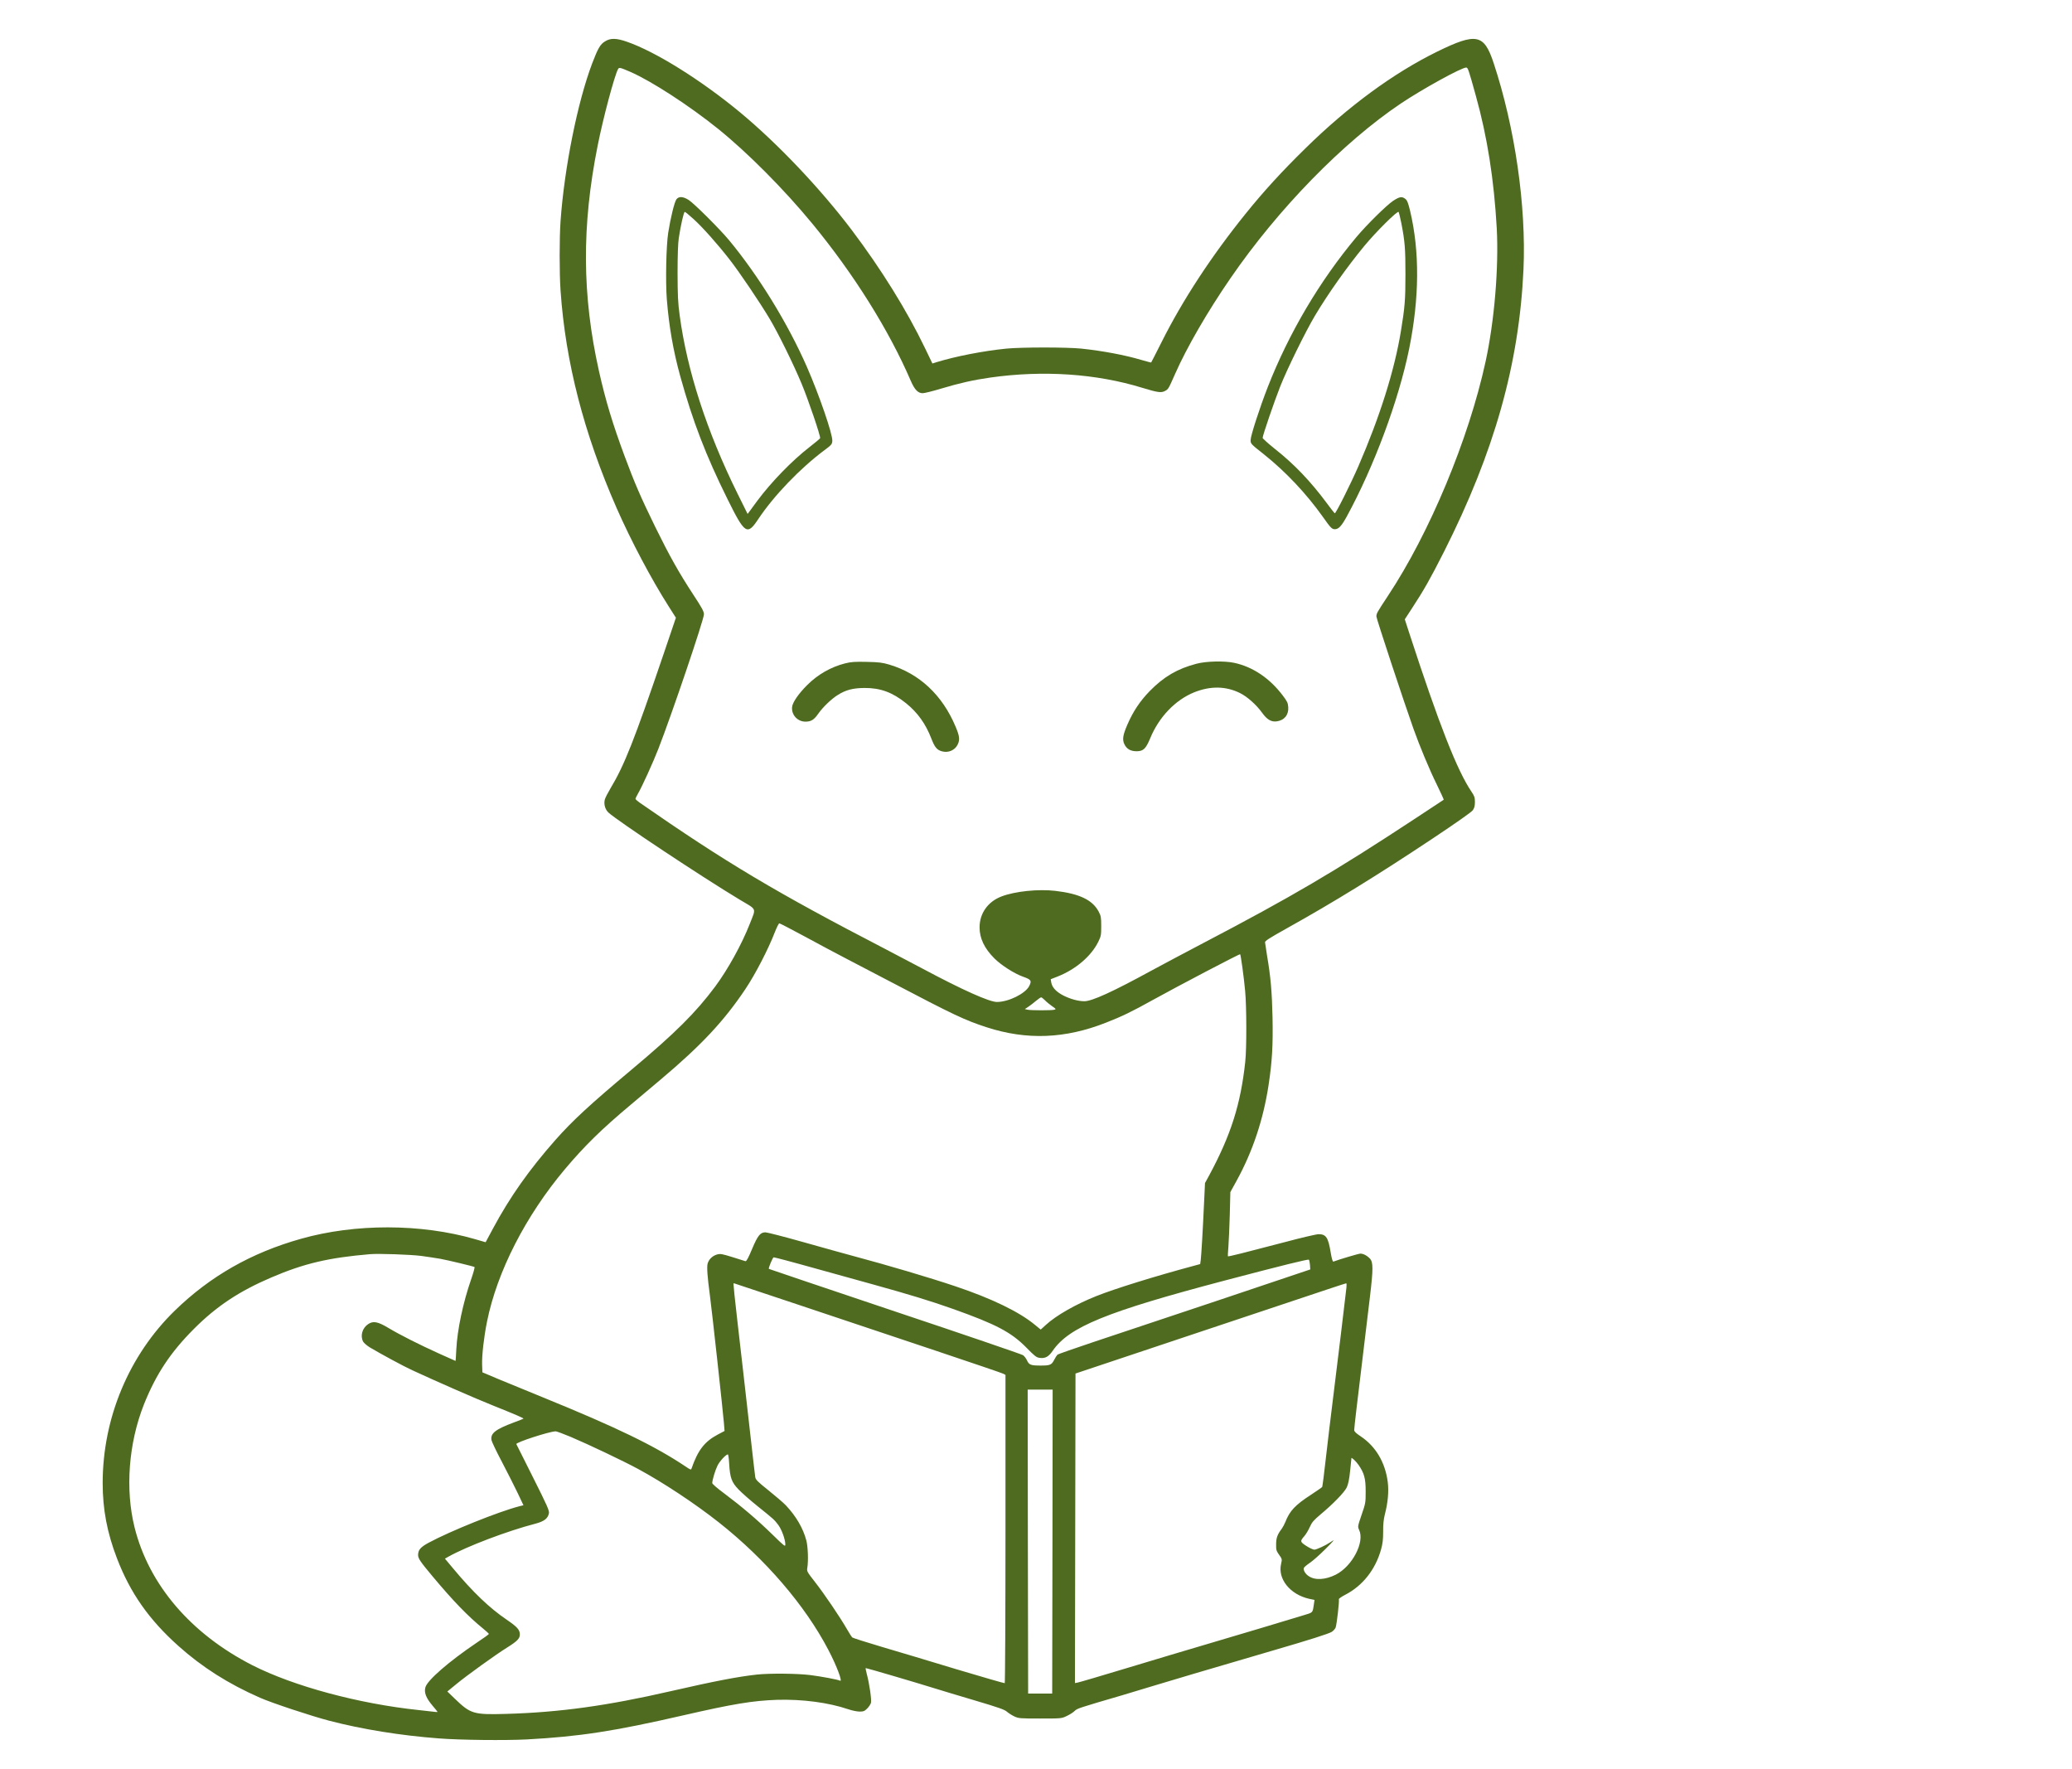
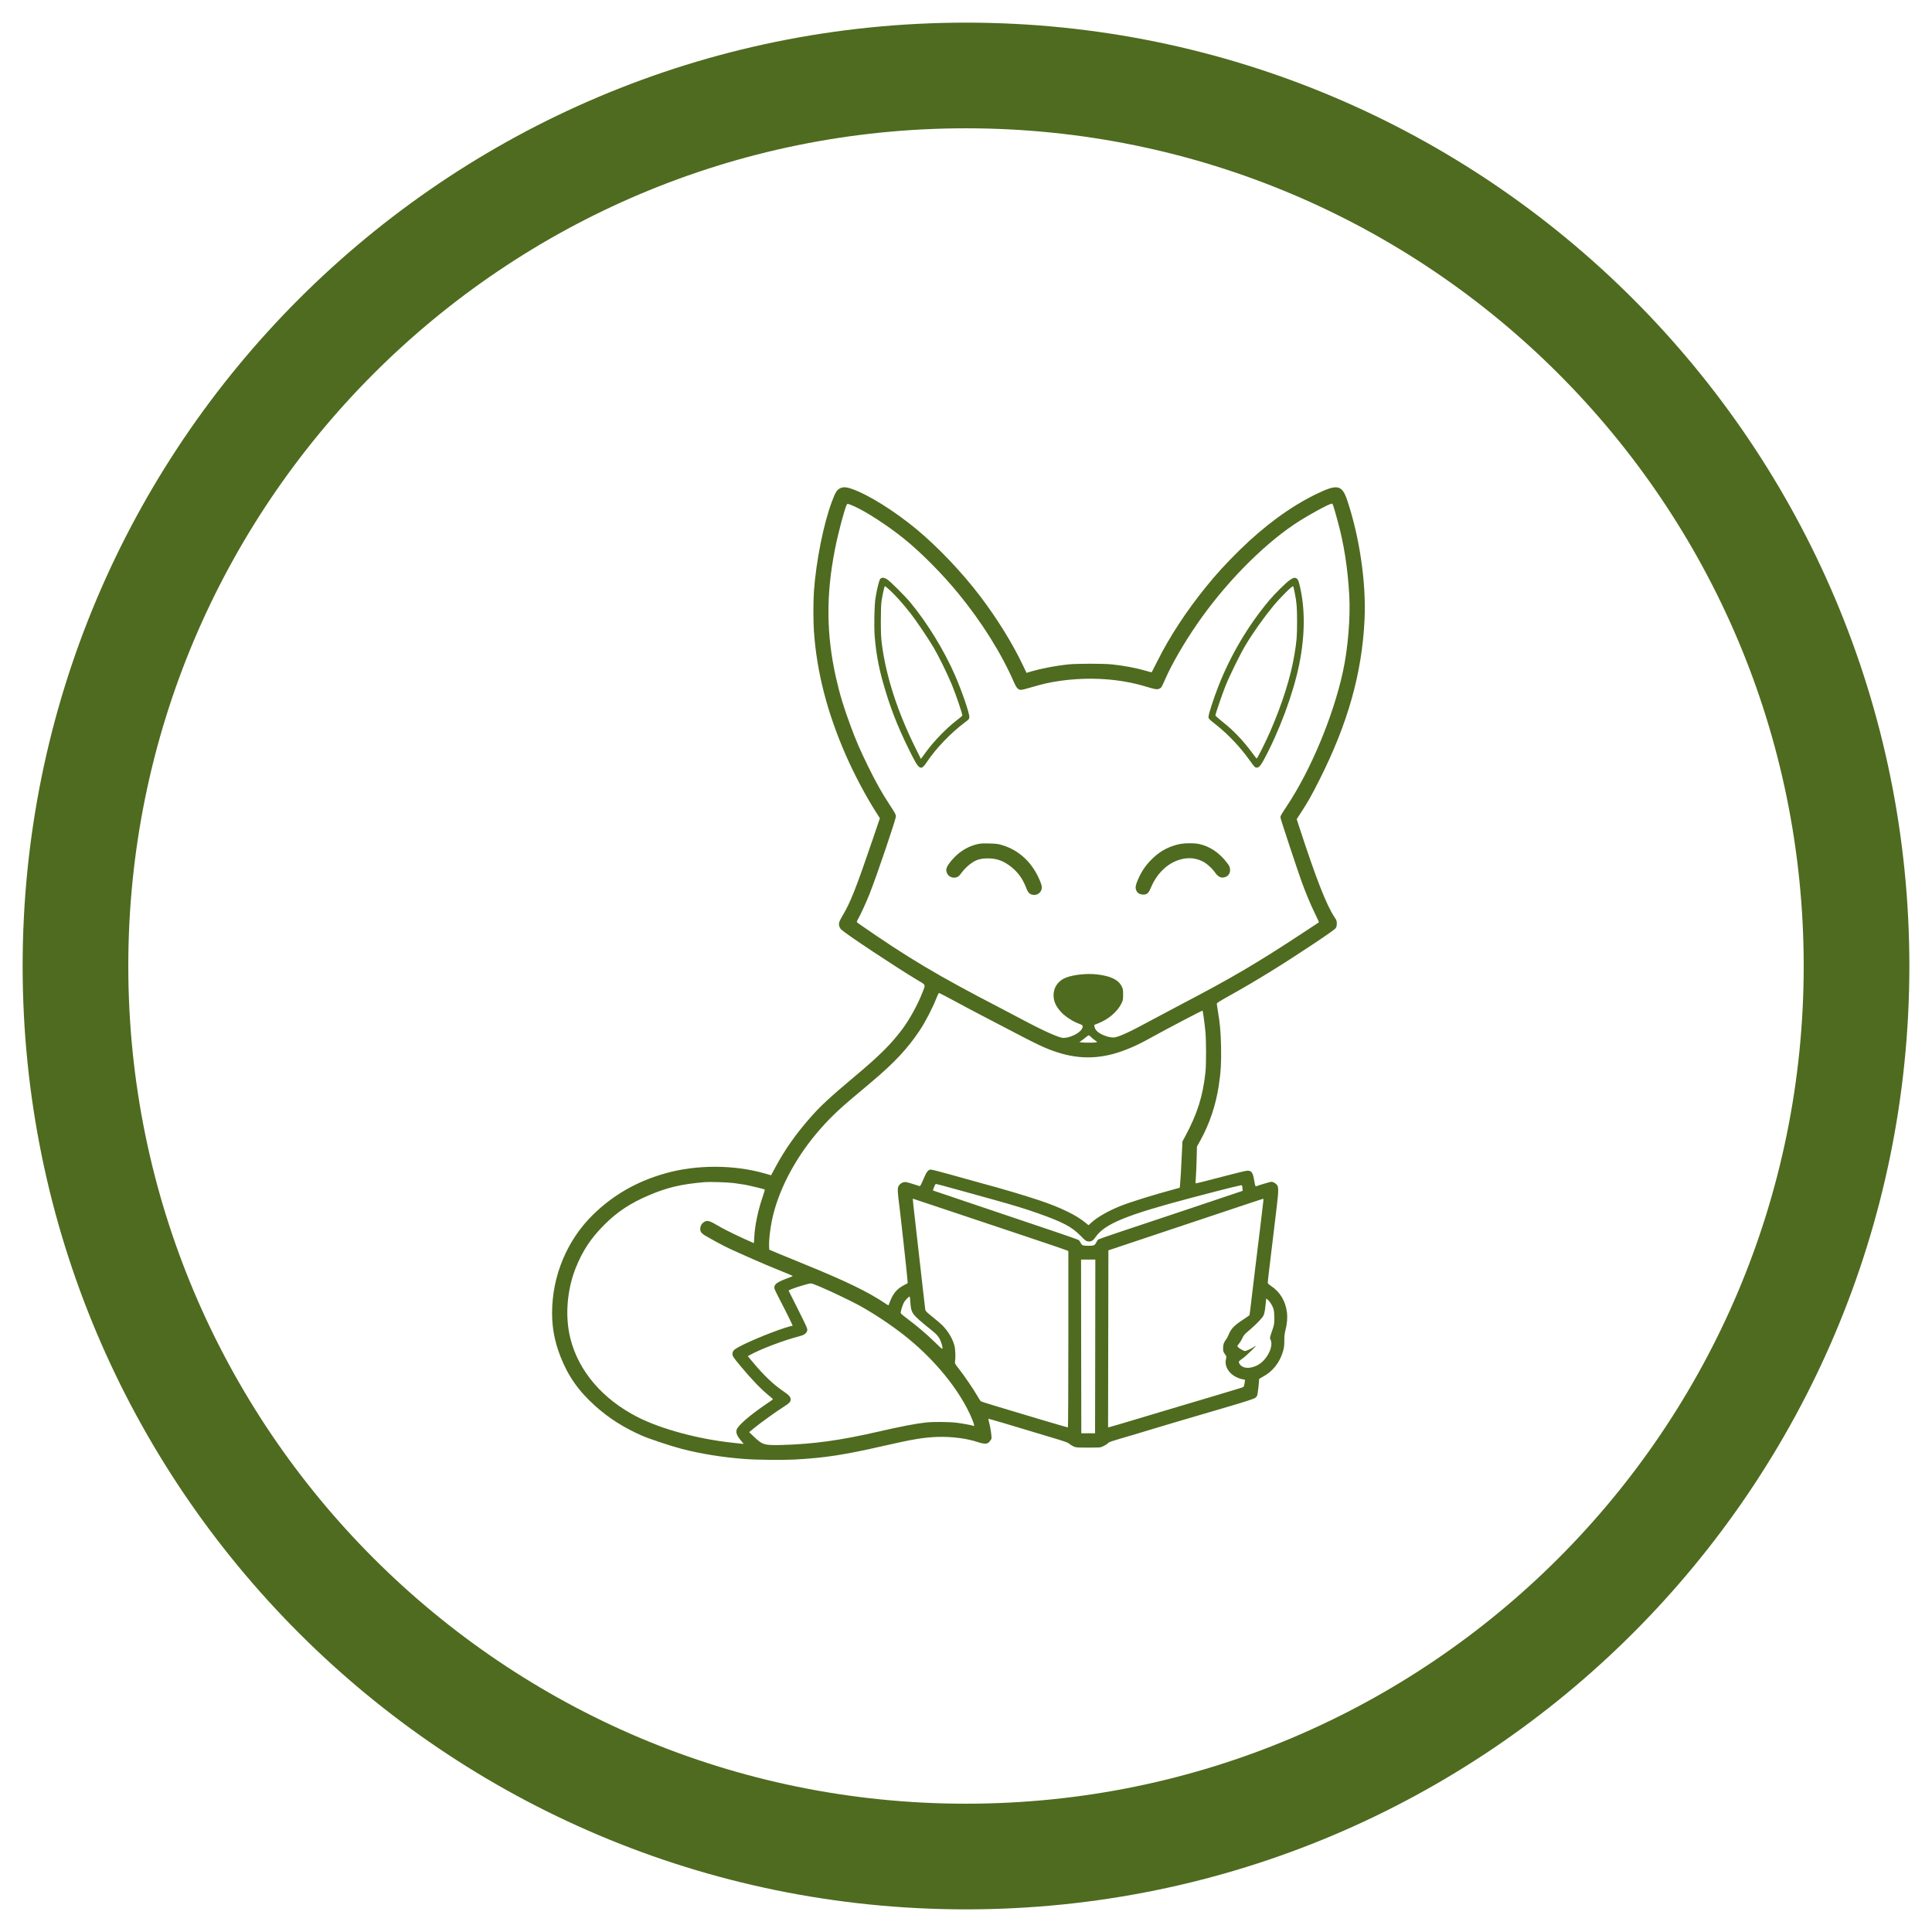
- <svg xmlns="http://www.w3.org/2000/svg" viewBox="0 0 2240 1912">
-   <g transform="translate(0,1912) scale(0.1,-0.1)" fill="#4E6B1F" stroke="none">
-     <path d="M6543 18674 c-53 -31 -78 -74 -141 -239 -159 -420 -301 -1129 -342 -1705 -13 -185 -13 -563 0 -750 53 -774 252 -1544 606 -2351 158 -359 376 -770 564 -1065 l77 -121 -132 -389 c-320 -940 -425 -1205 -574 -1453 -28 -47 -56 -101 -62 -121 -14 -48 2 -108 38 -142 97 -90 1007 -694 1421 -943 189 -113 177 -83 108 -260 -86 -220 -236 -492 -374 -678 -209 -281 -433 -504 -906 -900 -450 -377 -636 -549 -822 -759 -283 -321 -489 -612 -673 -954 l-81 -151 -117 34 c-583 168 -1295 169 -1880 3 -537 -151 -980 -404 -1362 -775 -496 -482 -781 -1162 -781 -1865 0 -285 48 -537 155 -815 143 -373 347 -663 664 -946 256 -229 539 -409 881 -559 126 -56 557 -199 750 -249 352 -92 772 -160 1185 -191 231 -18 716 -23 950 -11 569 31 941 88 1690 260 545 125 754 159 1015 168 273 8 556 -29 771 -102 40 -14 95 -25 122 -25 42 0 54 5 82 33 19 19 37 47 41 62 8 33 -18 211 -45 310 -10 36 -15 65 -11 65 12 0 573 -165 725 -213 77 -24 282 -86 455 -137 256 -76 321 -99 345 -121 17 -15 53 -38 80 -51 48 -22 61 -23 280 -23 229 0 230 0 287 27 32 15 70 39 85 54 28 28 41 32 513 170 85 25 241 72 345 104 167 51 541 162 1310 387 368 107 578 174 611 194 18 11 37 32 43 47 12 29 42 289 35 306 -2 6 29 28 68 48 190 98 328 273 389 493 17 61 22 106 22 190 -1 78 5 132 18 185 34 130 44 249 32 349 -27 214 -130 387 -293 496 -51 34 -70 52 -70 68 0 12 11 117 25 232 43 359 114 948 146 1215 35 295 35 367 -1 406 -31 33 -72 54 -103 54 -19 0 -227 -62 -291 -86 -9 -3 -18 26 -31 103 -26 158 -50 193 -130 193 -23 0 -187 -38 -366 -86 -430 -113 -609 -158 -614 -153 -2 3 0 49 5 104 4 55 11 210 15 345 l6 245 69 125 c172 314 287 657 344 1030 39 256 49 432 43 735 -6 273 -20 438 -59 665 -11 69 -21 134 -22 145 -1 15 49 47 239 153 499 278 972 569 1572 968 260 173 420 286 435 306 17 25 23 46 23 89 0 49 -5 64 -36 110 -156 230 -351 726 -675 1720 l-47 145 75 115 c134 205 199 320 348 614 545 1079 813 2031 860 3051 31 686 -92 1536 -322 2231 -104 316 -186 333 -613 124 -472 -232 -961 -591 -1424 -1046 -252 -247 -450 -463 -644 -704 -370 -458 -682 -935 -908 -1386 -61 -121 -112 -221 -114 -223 -1 -2 -48 11 -104 27 -182 54 -417 98 -651 123 -159 16 -644 16 -810 0 -250 -25 -547 -83 -753 -146 l-47 -15 -79 164 c-197 410 -474 856 -794 1280 -341 450 -800 934 -1208 1272 -418 346 -912 655 -1222 762 -112 39 -176 41 -234 5z m272 -331 c229 -100 637 -365 950 -617 317 -256 710 -651 1014 -1020 451 -547 830 -1152 1068 -1704 41 -94 77 -132 128 -132 19 0 108 22 197 49 200 60 350 94 533 120 572 81 1145 43 1645 -111 167 -51 204 -56 246 -33 35 19 36 21 108 184 126 286 352 676 598 1033 515 750 1218 1470 1843 1890 235 157 654 388 706 388 18 0 25 -20 104 -305 124 -444 196 -904 226 -1430 23 -424 -25 -1005 -121 -1445 -183 -839 -605 -1851 -1055 -2530 -120 -182 -125 -191 -125 -224 0 -22 297 -922 400 -1211 67 -188 174 -446 252 -603 44 -90 78 -165 76 -166 -2 -1 -140 -92 -308 -203 -869 -572 -1341 -849 -2295 -1348 -187 -98 -437 -231 -557 -296 -419 -229 -643 -331 -725 -331 -66 0 -150 23 -226 61 -78 40 -122 87 -132 141 l-6 36 72 28 c197 77 365 220 442 376 30 61 32 72 32 170 0 95 -3 110 -27 156 -67 127 -208 194 -469 225 -185 21 -433 -4 -581 -60 -148 -56 -238 -183 -238 -335 0 -118 52 -227 160 -335 75 -75 215 -164 310 -198 88 -31 96 -43 66 -102 -43 -82 -224 -171 -349 -171 -81 0 -372 130 -797 357 -135 71 -317 167 -405 213 -1182 612 -1729 938 -2662 1586 -23 16 -42 34 -43 39 0 6 12 30 26 55 46 79 165 341 221 485 148 380 493 1399 493 1455 0 31 -20 68 -114 211 -157 240 -256 416 -412 733 -155 317 -223 473 -332 767 -130 351 -204 595 -277 919 -183 820 -187 1569 -14 2435 59 298 181 754 220 827 12 22 20 20 134 -29z m1886 -9346 c145 -79 350 -188 454 -242 105 -54 318 -166 475 -248 684 -359 801 -414 1038 -491 433 -140 847 -124 1290 51 170 66 283 121 500 242 275 152 944 503 949 497 7 -7 40 -245 54 -397 16 -171 17 -620 1 -767 -50 -461 -155 -789 -388 -1223 l-47 -86 -9 -189 c-14 -314 -31 -596 -37 -643 l-6 -44 -70 -19 c-421 -113 -852 -247 -1053 -327 -225 -90 -434 -209 -546 -312 l-55 -50 -60 49 c-170 142 -469 287 -866 420 -280 94 -733 228 -1100 326 -93 25 -338 93 -543 151 -206 58 -389 105 -407 105 -56 0 -83 -34 -145 -181 -39 -94 -60 -133 -71 -131 -7 2 -71 22 -140 44 -113 35 -130 38 -166 29 -50 -14 -90 -52 -103 -99 -10 -37 -3 -138 25 -347 20 -147 143 -1267 151 -1376 l7 -86 -72 -38 c-144 -76 -216 -169 -285 -368 -5 -16 -12 -14 -63 21 -333 223 -742 422 -1543 748 -168 68 -384 157 -480 197 l-175 74 -3 84 c-3 99 19 296 53 464 109 541 418 1144 844 1650 213 252 393 429 713 697 100 84 245 206 322 271 437 368 683 631 914 976 108 161 248 432 318 614 21 53 43 97 49 97 6 0 130 -64 276 -143z m2595 -688 c16 -17 51 -46 77 -64 44 -30 46 -33 25 -39 -30 -8 -247 -8 -287 0 l-32 7 38 25 c21 14 58 43 83 64 25 21 50 38 56 38 5 0 23 -14 40 -31z m-6741 -2764 c66 -9 158 -23 205 -31 86 -16 357 -81 370 -89 4 -3 -12 -62 -36 -131 -87 -249 -151 -549 -161 -761 -3 -68 -7 -123 -8 -123 -1 0 -81 36 -177 79 -214 97 -421 201 -548 277 -115 69 -165 79 -220 42 -63 -42 -87 -125 -55 -188 8 -15 41 -44 72 -63 112 -67 374 -209 461 -248 264 -122 674 -302 867 -379 252 -101 339 -139 334 -144 -2 -2 -49 -21 -104 -41 -198 -74 -254 -117 -242 -190 3 -17 53 -123 113 -236 59 -112 135 -264 170 -336 l63 -133 -42 -10 c-228 -59 -750 -269 -985 -396 -86 -47 -112 -77 -112 -132 0 -37 23 -71 156 -230 226 -270 383 -432 549 -567 33 -27 60 -52 60 -56 0 -4 -59 -47 -132 -95 -299 -202 -531 -403 -554 -481 -16 -57 6 -115 77 -199 30 -35 54 -65 54 -67 0 -2 -10 -3 -22 -1 -13 2 -93 11 -178 20 -651 68 -1355 258 -1802 485 -664 339 -1118 869 -1273 1489 -103 412 -65 911 101 1330 131 327 285 560 539 815 245 246 491 409 840 558 353 151 618 213 1065 251 94 8 440 -4 555 -19z m3934 -46 c64 -17 226 -61 361 -99 135 -38 403 -112 595 -165 382 -106 616 -177 855 -262 470 -167 633 -253 797 -420 89 -91 108 -106 143 -110 59 -8 96 12 140 76 177 258 578 422 1860 760 639 168 902 233 910 225 5 -5 10 -31 12 -57 l3 -48 -985 -331 c-542 -181 -1154 -386 -1360 -454 -206 -69 -380 -130 -388 -136 -7 -7 -24 -33 -37 -59 -27 -52 -44 -59 -144 -59 -106 0 -125 7 -147 53 -10 23 -30 49 -44 59 -14 10 -637 223 -1385 473 -747 251 -1361 458 -1363 460 -7 7 42 125 52 125 5 0 61 -14 125 -31z m182 -495 c404 -135 1054 -353 1444 -483 391 -131 721 -243 733 -250 l22 -12 0 -1664 c0 -915 -4 -1666 -8 -1668 -4 -2 -236 65 -517 149 -280 85 -647 195 -814 244 -168 50 -310 95 -317 101 -6 5 -33 46 -59 92 -75 130 -245 381 -344 507 -87 112 -90 116 -83 155 12 74 7 228 -11 295 -35 132 -110 261 -221 379 -28 29 -113 102 -188 162 -115 92 -138 114 -143 142 -3 17 -23 192 -45 387 -22 195 -60 533 -85 750 -108 938 -110 960 -102 960 2 0 334 -111 738 -246z m5885 199 c-3 -27 -31 -257 -61 -513 -31 -256 -71 -586 -90 -735 -19 -148 -50 -411 -70 -584 -19 -172 -38 -317 -41 -323 -3 -5 -57 -42 -119 -83 -173 -112 -232 -175 -279 -295 -10 -25 -28 -58 -40 -75 -46 -60 -60 -98 -60 -167 -1 -60 2 -71 32 -113 33 -46 33 -49 22 -97 -40 -163 97 -333 303 -379 l58 -12 -6 -41 c-15 -102 -7 -93 -113 -125 -175 -54 -691 -208 -1040 -311 -188 -55 -575 -171 -860 -257 -284 -86 -529 -158 -544 -160 l-27 -5 3 1673 3 1673 1269 424 c698 233 1355 452 1459 487 105 35 194 64 198 64 5 1 6 -20 3 -46z m-3178 -2745 l-3 -1643 -130 0 -130 0 -3 1643 -2 1642 135 0 135 0 -2 -1642z m-5208 1131 c194 -82 570 -261 731 -348 271 -147 610 -371 870 -576 502 -396 933 -897 1184 -1378 90 -171 158 -352 126 -333 -18 11 -204 46 -324 61 -140 17 -434 20 -575 5 -207 -23 -452 -70 -929 -179 -687 -158 -1206 -230 -1783 -246 -350 -10 -382 -1 -553 164 l-81 78 96 79 c115 95 429 321 553 398 107 67 135 96 135 139 0 51 -28 82 -142 160 -186 126 -366 298 -581 556 l-87 104 37 21 c200 112 637 278 941 357 93 24 135 56 146 111 6 29 -13 73 -171 388 -98 195 -179 358 -181 361 -8 18 351 135 423 138 12 1 86 -27 165 -60z m1713 -291 c9 -150 26 -199 100 -276 34 -36 125 -116 202 -178 182 -146 187 -151 229 -207 37 -50 76 -157 76 -210 0 -28 -7 -23 -142 109 -162 158 -334 304 -520 443 -72 53 -128 101 -128 111 0 31 31 136 56 187 22 47 92 123 113 123 4 0 11 -46 14 -102z m6804 -12 c62 -90 77 -147 77 -286 0 -122 -1 -129 -44 -253 -43 -126 -43 -128 -27 -163 63 -131 -73 -393 -252 -484 -112 -56 -224 -63 -293 -16 -37 24 -61 66 -52 89 3 8 31 32 62 53 31 20 107 87 167 147 104 103 114 117 55 76 -49 -33 -148 -79 -171 -79 -13 0 -52 18 -86 40 -69 45 -71 51 -20 109 16 19 42 62 57 96 23 52 42 73 116 136 135 112 257 238 283 291 16 34 27 85 37 180 7 73 14 135 14 137 0 13 50 -34 77 -73z" />
-     <path d="M7313 16966 c-21 -26 -64 -201 -89 -361 -22 -137 -30 -533 -15 -721 23 -291 70 -560 146 -834 135 -486 275 -851 511 -1327 186 -376 212 -393 330 -216 170 256 455 552 718 748 74 55 81 63 84 98 6 69 -142 498 -275 802 -205 467 -518 978 -839 1366 -102 123 -376 396 -438 437 -61 39 -107 42 -133 8z m184 -213 c98 -89 259 -269 391 -439 104 -133 322 -455 432 -639 91 -152 259 -493 345 -700 74 -177 208 -572 201 -591 -2 -6 -53 -49 -113 -95 -191 -148 -415 -379 -566 -582 -37 -51 -76 -103 -86 -117 l-19 -25 -109 220 c-331 670 -544 1324 -625 1925 -19 139 -22 211 -23 460 0 185 5 325 13 375 21 140 54 285 65 285 5 0 48 -35 94 -77z" />
-     <path d="M15059 16948 c-71 -48 -283 -257 -394 -389 -397 -474 -730 -1036 -960 -1624 -87 -223 -185 -525 -185 -572 0 -39 2 -42 143 -153 237 -189 459 -425 637 -675 86 -122 99 -135 131 -135 40 0 71 33 128 136 295 540 563 1260 676 1818 110 548 114 1048 9 1488 -21 86 -31 112 -51 128 -37 29 -63 25 -134 -22z m90 -238 c39 -198 45 -279 45 -555 0 -279 -7 -359 -50 -620 -70 -423 -227 -920 -459 -1455 -83 -191 -244 -512 -255 -508 -4 2 -43 50 -85 108 -176 237 -353 423 -565 590 -71 57 -130 110 -130 117 0 26 127 397 191 558 73 185 276 598 376 765 144 241 345 524 531 750 128 155 362 387 372 369 5 -8 17 -61 29 -119z" />
-     <path d="M9137 11950 c-154 -39 -296 -120 -411 -235 -95 -95 -158 -187 -163 -238 -8 -84 59 -157 144 -157 61 0 93 19 140 87 49 70 140 157 208 200 88 56 166 76 290 77 172 1 303 -47 450 -165 126 -102 212 -222 274 -383 36 -93 60 -122 114 -137 71 -19 141 12 171 75 24 51 20 89 -23 191 -143 342 -391 574 -716 671 -77 23 -113 27 -245 30 -129 3 -168 0 -233 -16z" />
-     <path d="M12935 11946 c-206 -54 -353 -140 -505 -295 -106 -109 -180 -220 -242 -363 -49 -113 -57 -162 -32 -213 24 -50 66 -75 131 -75 73 0 100 26 148 141 95 230 271 413 475 496 175 70 342 68 495 -8 78 -38 179 -128 240 -214 53 -73 98 -100 157 -92 83 11 131 71 125 154 -3 44 -11 62 -59 125 -142 188 -325 311 -527 354 -107 22 -298 18 -406 -10z" />
+ <svg xmlns="http://www.w3.org/2000/svg" viewBox="0 0 512 512" width="512" height="512">
+   <circle cx="256" cy="256" r="236" fill="none" stroke="#4E6B1F" stroke-width="28" />
+   <g transform="translate(97,124) scale(0.140179 0.140179)">
+     <g transform="translate(240.76,1906.61) scale(0.1,-0.1)" fill="#4E6B1F" stroke="none">
+       <path d="M6543 18674 c-53 -31 -78 -74 -141 -239 -159 -420 -301 -1129 -342 -1705 -13 -185 -13 -563 0 -750 53 -774 252 -1544 606 -2351 158 -359 376 -770 564 -1065 l77 -121 -132 -389 c-320 -940 -425 -1205 -574 -1453 -28 -47 -56 -101 -62 -121 -14 -48 2 -108 38 -142 97 -90 1007 -694 1421 -943 189 -113 177 -83 108 -260 -86 -220 -236 -492 -374 -678 -209 -281 -433 -504 -906 -900 -450 -377 -636 -549 -822 -759 -283 -321 -489 -612 -673 -954 l-81 -151 -117 34 c-583 168 -1295 169 -1880 3 -537 -151 -980 -404 -1362 -775 -496 -482 -781 -1162 -781 -1865 0 -285 48 -537 155 -815 143 -373 347 -663 664 -946 256 -229 539 -409 881 -559 126 -56 557 -199 750 -249 352 -92 772 -160 1185 -191 231 -18 716 -23 950 -11 569 31 941 88 1690 260 545 125 754 159 1015 168 273 8 556 -29 771 -102 40 -14 95 -25 122 -25 42 0 54 5 82 33 19 19 37 47 41 62 8 33 -18 211 -45 310 -10 36 -15 65 -11 65 12 0 573 -165 725 -213 77 -24 282 -86 455 -137 256 -76 321 -99 345 -121 17 -15 53 -38 80 -51 48 -22 61 -23 280 -23 229 0 230 0 287 27 32 15 70 39 85 54 28 28 41 32 513 170 85 25 241 72 345 104 167 51 541 162 1310 387 368 107 578 174 611 194 18 11 37 32 43 47 12 29 42 289 35 306 -2 6 29 28 68 48 190 98 328 273 389 493 17 61 22 106 22 190 -1 78 5 132 18 185 34 130 44 249 32 349 -27 214 -130 387 -293 496 -51 34 -70 52 -70 68 0 12 11 117 25 232 43 359 114 948 146 1215 35 295 35 367 -1 406 -31 33 -72 54 -103 54 -19 0 -227 -62 -291 -86 -9 -3 -18 26 -31 103 -26 158 -50 193 -130 193 -23 0 -187 -38 -366 -86 -430 -113 -609 -158 -614 -153 -2 3 0 49 5 104 4 55 11 210 15 345 l6 245 69 125 c172 314 287 657 344 1030 39 256 49 432 43 735 -6 273 -20 438 -59 665 -11 69 -21 134 -22 145 -1 15 49 47 239 153 499 278 972 569 1572 968 260 173 420 286 435 306 17 25 23 46 23 89 0 49 -5 64 -36 110 -156 230 -351 726 -675 1720 l-47 145 75 115 c134 205 199 320 348 614 545 1079 813 2031 860 3051 31 686 -92 1536 -322 2231 -104 316 -186 333 -613 124 -472 -232 -961 -591 -1424 -1046 -252 -247 -450 -463 -644 -704 -370 -458 -682 -935 -908 -1386 -61 -121 -112 -221 -114 -223 -1 -2 -48 11 -104 27 -182 54 -417 98 -651 123 -159 16 -644 16 -810 0 -250 -25 -547 -83 -753 -146 l-47 -15 -79 164 c-197 410 -474 856 -794 1280 -341 450 -800 934 -1208 1272 -418 346 -912 655 -1222 762 -112 39 -176 41 -234 5z m272 -331 c229 -100 637 -365 950 -617 317 -256 710 -651 1014 -1020 451 -547 830 -1152 1068 -1704 41 -94 77 -132 128 -132 19 0 108 22 197 49 200 60 350 94 533 120 572 81 1145 43 1645 -111 167 -51 204 -56 246 -33 35 19 36 21 108 184 126 286 352 676 598 1033 515 750 1218 1470 1843 1890 235 157 654 388 706 388 18 0 25 -20 104 -305 124 -444 196 -904 226 -1430 23 -424 -25 -1005 -121 -1445 -183 -839 -605 -1851 -1055 -2530 -120 -182 -125 -191 -125 -224 0 -22 297 -922 400 -1211 67 -188 174 -446 252 -603 44 -90 78 -165 76 -166 -2 -1 -140 -92 -308 -203 -869 -572 -1341 -849 -2295 -1348 -187 -98 -437 -231 -557 -296 -419 -229 -643 -331 -725 -331 -66 0 -150 23 -226 61 -78 40 -122 87 -132 141 l-6 36 72 28 c197 77 365 220 442 376 30 61 32 72 32 170 0 95 -3 110 -27 156 -67 127 -208 194 -469 225 -185 21 -433 -4 -581 -60 -148 -56 -238 -183 -238 -335 0 -118 52 -227 160 -335 75 -75 215 -164 310 -198 88 -31 96 -43 66 -102 -43 -82 -224 -171 -349 -171 -81 0 -372 130 -797 357 -135 71 -317 167 -405 213 -1182 612 -1729 938 -2662 1586 -23 16 -42 34 -43 39 0 6 12 30 26 55 46 79 165 341 221 485 148 380 493 1399 493 1455 0 31 -20 68 -114 211 -157 240 -256 416 -412 733 -155 317 -223 473 -332 767 -130 351 -204 595 -277 919 -183 820 -187 1569 -14 2435 59 298 181 754 220 827 12 22 20 20 134 -29z m1886 -9346 c145 -79 350 -188 454 -242 105 -54 318 -166 475 -248 684 -359 801 -414 1038 -491 433 -140 847 -124 1290 51 170 66 283 121 500 242 275 152 944 503 949 497 7 -7 40 -245 54 -397 16 -171 17 -620 1 -767 -50 -461 -155 -789 -388 -1223 l-47 -86 -9 -189 c-14 -314 -31 -596 -37 -643 l-6 -44 -70 -19 c-421 -113 -852 -247 -1053 -327 -225 -90 -434 -209 -546 -312 l-55 -50 -60 49 c-170 142 -469 287 -866 420 -280 94 -733 228 -1100 326 -93 25 -338 93 -543 151 -206 58 -389 105 -407 105 -56 0 -83 -34 -145 -181 -39 -94 -60 -133 -71 -131 -7 2 -71 22 -140 44 -113 35 -130 38 -166 29 -50 -14 -90 -52 -103 -99 -10 -37 -3 -138 25 -347 20 -147 143 -1267 151 -1376 l7 -86 -72 -38 c-144 -76 -216 -169 -285 -368 -5 -16 -12 -14 -63 21 -333 223 -742 422 -1543 748 -168 68 -384 157 -480 197 l-175 74 -3 84 c-3 99 19 296 53 464 109 541 418 1144 844 1650 213 252 393 429 713 697 100 84 245 206 322 271 437 368 683 631 914 976 108 161 248 432 318 614 21 53 43 97 49 97 6 0 130 -64 276 -143z m2595 -688 c16 -17 51 -46 77 -64 44 -30 46 -33 25 -39 -30 -8 -247 -8 -287 0 l-32 7 38 25 c21 14 58 43 83 64 25 21 50 38 56 38 5 0 23 -14 40 -31z m-6741 -2764 c66 -9 158 -23 205 -31 86 -16 357 -81 370 -89 4 -3 -12 -62 -36 -131 -87 -249 -151 -549 -161 -761 -3 -68 -7 -123 -8 -123 -1 0 -81 36 -177 79 -214 97 -421 201 -548 277 -115 69 -165 79 -220 42 -63 -42 -87 -125 -55 -188 8 -15 41 -44 72 -63 112 -67 374 -209 461 -248 264 -122 674 -302 867 -379 252 -101 339 -139 334 -144 -2 -2 -49 -21 -104 -41 -198 -74 -254 -117 -242 -190 3 -17 53 -123 113 -236 59 -112 135 -264 170 -336 l63 -133 -42 -10 c-228 -59 -750 -269 -985 -396 -86 -47 -112 -77 -112 -132 0 -37 23 -71 156 -230 226 -270 383 -432 549 -567 33 -27 60 -52 60 -56 0 -4 -59 -47 -132 -95 -299 -202 -531 -403 -554 -481 -16 -57 6 -115 77 -199 30 -35 54 -65 54 -67 0 -2 -10 -3 -22 -1 -13 2 -93 11 -178 20 -651 68 -1355 258 -1802 485 -664 339 -1118 869 -1273 1489 -103 412 -65 911 101 1330 131 327 285 560 539 815 245 246 491 409 840 558 353 151 618 213 1065 251 94 8 440 -4 555 -19z m3934 -46 c64 -17 226 -61 361 -99 135 -38 403 -112 595 -165 382 -106 616 -177 855 -262 470 -167 633 -253 797 -420 89 -91 108 -106 143 -110 59 -8 96 12 140 76 177 258 578 422 1860 760 639 168 902 233 910 225 5 -5 10 -31 12 -57 l3 -48 -985 -331 c-542 -181 -1154 -386 -1360 -454 -206 -69 -380 -130 -388 -136 -7 -7 -24 -33 -37 -59 -27 -52 -44 -59 -144 -59 -106 0 -125 7 -147 53 -10 23 -30 49 -44 59 -14 10 -637 223 -1385 473 -747 251 -1361 458 -1363 460 -7 7 42 125 52 125 5 0 61 -14 125 -31z m182 -495 c404 -135 1054 -353 1444 -483 391 -131 721 -243 733 -250 l22 -12 0 -1664 c0 -915 -4 -1666 -8 -1668 -4 -2 -236 65 -517 149 -280 85 -647 195 -814 244 -168 50 -310 95 -317 101 -6 5 -33 46 -59 92 -75 130 -245 381 -344 507 -87 112 -90 116 -83 155 12 74 7 228 -11 295 -35 132 -110 261 -221 379 -28 29 -113 102 -188 162 -115 92 -138 114 -143 142 -3 17 -23 192 -45 387 -22 195 -60 533 -85 750 -108 938 -110 960 -102 960 2 0 334 -111 738 -246z m5885 199 c-3 -27 -31 -257 -61 -513 -31 -256 -71 -586 -90 -735 -19 -148 -50 -411 -70 -584 -19 -172 -38 -317 -41 -323 -3 -5 -57 -42 -119 -83 -173 -112 -232 -175 -279 -295 -10 -25 -28 -58 -40 -75 -46 -60 -60 -98 -60 -167 -1 -60 2 -71 32 -113 33 -46 33 -49 22 -97 -40 -163 97 -333 303 -379 l58 -12 -6 -41 c-15 -102 -7 -93 -113 -125 -175 -54 -691 -208 -1040 -311 -188 -55 -575 -171 -860 -257 -284 -86 -529 -158 -544 -160 l-27 -5 3 1673 3 1673 1269 424 c698 233 1355 452 1459 487 105 35 194 64 198 64 5 1 6 -20 3 -46z m-3178 -2745 l-3 -1643 -130 0 -130 0 -3 1643 -2 1642 135 0 135 0 -2 -1642z m-5208 1131 c194 -82 570 -261 731 -348 271 -147 610 -371 870 -576 502 -396 933 -897 1184 -1378 90 -171 158 -352 126 -333 -18 11 -204 46 -324 61 -140 17 -434 20 -575 5 -207 -23 -452 -70 -929 -179 -687 -158 -1206 -230 -1783 -246 -350 -10 -382 -1 -553 164 l-81 78 96 79 c115 95 429 321 553 398 107 67 135 96 135 139 0 51 -28 82 -142 160 -186 126 -366 298 -581 556 l-87 104 37 21 c200 112 637 278 941 357 93 24 135 56 146 111 6 29 -13 73 -171 388 -98 195 -179 358 -181 361 -8 18 351 135 423 138 12 1 86 -27 165 -60z m1713 -291 c9 -150 26 -199 100 -276 34 -36 125 -116 202 -178 182 -146 187 -151 229 -207 37 -50 76 -157 76 -210 0 -28 -7 -23 -142 109 -162 158 -334 304 -520 443 -72 53 -128 101 -128 111 0 31 31 136 56 187 22 47 92 123 113 123 4 0 11 -46 14 -102z m6804 -12 c62 -90 77 -147 77 -286 0 -122 -1 -129 -44 -253 -43 -126 -43 -128 -27 -163 63 -131 -73 -393 -252 -484 -112 -56 -224 -63 -293 -16 -37 24 -61 66 -52 89 3 8 31 32 62 53 31 20 107 87 167 147 104 103 114 117 55 76 -49 -33 -148 -79 -171 -79 -13 0 -52 18 -86 40 -69 45 -71 51 -20 109 16 19 42 62 57 96 23 52 42 73 116 136 135 112 257 238 283 291 16 34 27 85 37 180 7 73 14 135 14 137 0 13 50 -34 77 -73z" />
+       <path d="M7313 16966 c-21 -26 -64 -201 -89 -361 -22 -137 -30 -533 -15 -721 23 -291 70 -560 146 -834 135 -486 275 -851 511 -1327 186 -376 212 -393 330 -216 170 256 455 552 718 748 74 55 81 63 84 98 6 69 -142 498 -275 802 -205 467 -518 978 -839 1366 -102 123 -376 396 -438 437 -61 39 -107 42 -133 8z m184 -213 c98 -89 259 -269 391 -439 104 -133 322 -455 432 -639 91 -152 259 -493 345 -700 74 -177 208 -572 201 -591 -2 -6 -53 -49 -113 -95 -191 -148 -415 -379 -566 -582 -37 -51 -76 -103 -86 -117 l-19 -25 -109 220 c-331 670 -544 1324 -625 1925 -19 139 -22 211 -23 460 0 185 5 325 13 375 21 140 54 285 65 285 5 0 48 -35 94 -77z" />
+       <path d="M15059 16948 c-71 -48 -283 -257 -394 -389 -397 -474 -730 -1036 -960 -1624 -87 -223 -185 -525 -185 -572 0 -39 2 -42 143 -153 237 -189 459 -425 637 -675 86 -122 99 -135 131 -135 40 0 71 33 128 136 295 540 563 1260 676 1818 110 548 114 1048 9 1488 -21 86 -31 112 -51 128 -37 29 -63 25 -134 -22z m90 -238 c39 -198 45 -279 45 -555 0 -279 -7 -359 -50 -620 -70 -423 -227 -920 -459 -1455 -83 -191 -244 -512 -255 -508 -4 2 -43 50 -85 108 -176 237 -353 423 -565 590 -71 57 -130 110 -130 117 0 26 127 397 191 558 73 185 276 598 376 765 144 241 345 524 531 750 128 155 362 387 372 369 5 -8 17 -61 29 -119z" />
+       <path d="M9137 11950 c-154 -39 -296 -120 -411 -235 -95 -95 -158 -187 -163 -238 -8 -84 59 -157 144 -157 61 0 93 19 140 87 49 70 140 157 208 200 88 56 166 76 290 77 172 1 303 -47 450 -165 126 -102 212 -222 274 -383 36 -93 60 -122 114 -137 71 -19 141 12 171 75 24 51 20 89 -23 191 -143 342 -391 574 -716 671 -77 23 -113 27 -245 30 -129 3 -168 0 -233 -16z" />
+       <path d="M12935 11946 c-206 -54 -353 -140 -505 -295 -106 -109 -180 -220 -242 -363 -49 -113 -57 -162 -32 -213 24 -50 66 -75 131 -75 73 0 100 26 148 141 95 230 271 413 475 496 175 70 342 68 495 -8 78 -38 179 -128 240 -214 53 -73 98 -100 157 -92 83 11 131 71 125 154 -3 44 -11 62 -59 125 -142 188 -325 311 -527 354 -107 22 -298 18 -406 -10z" />
+     </g>
  </g>
</svg>
